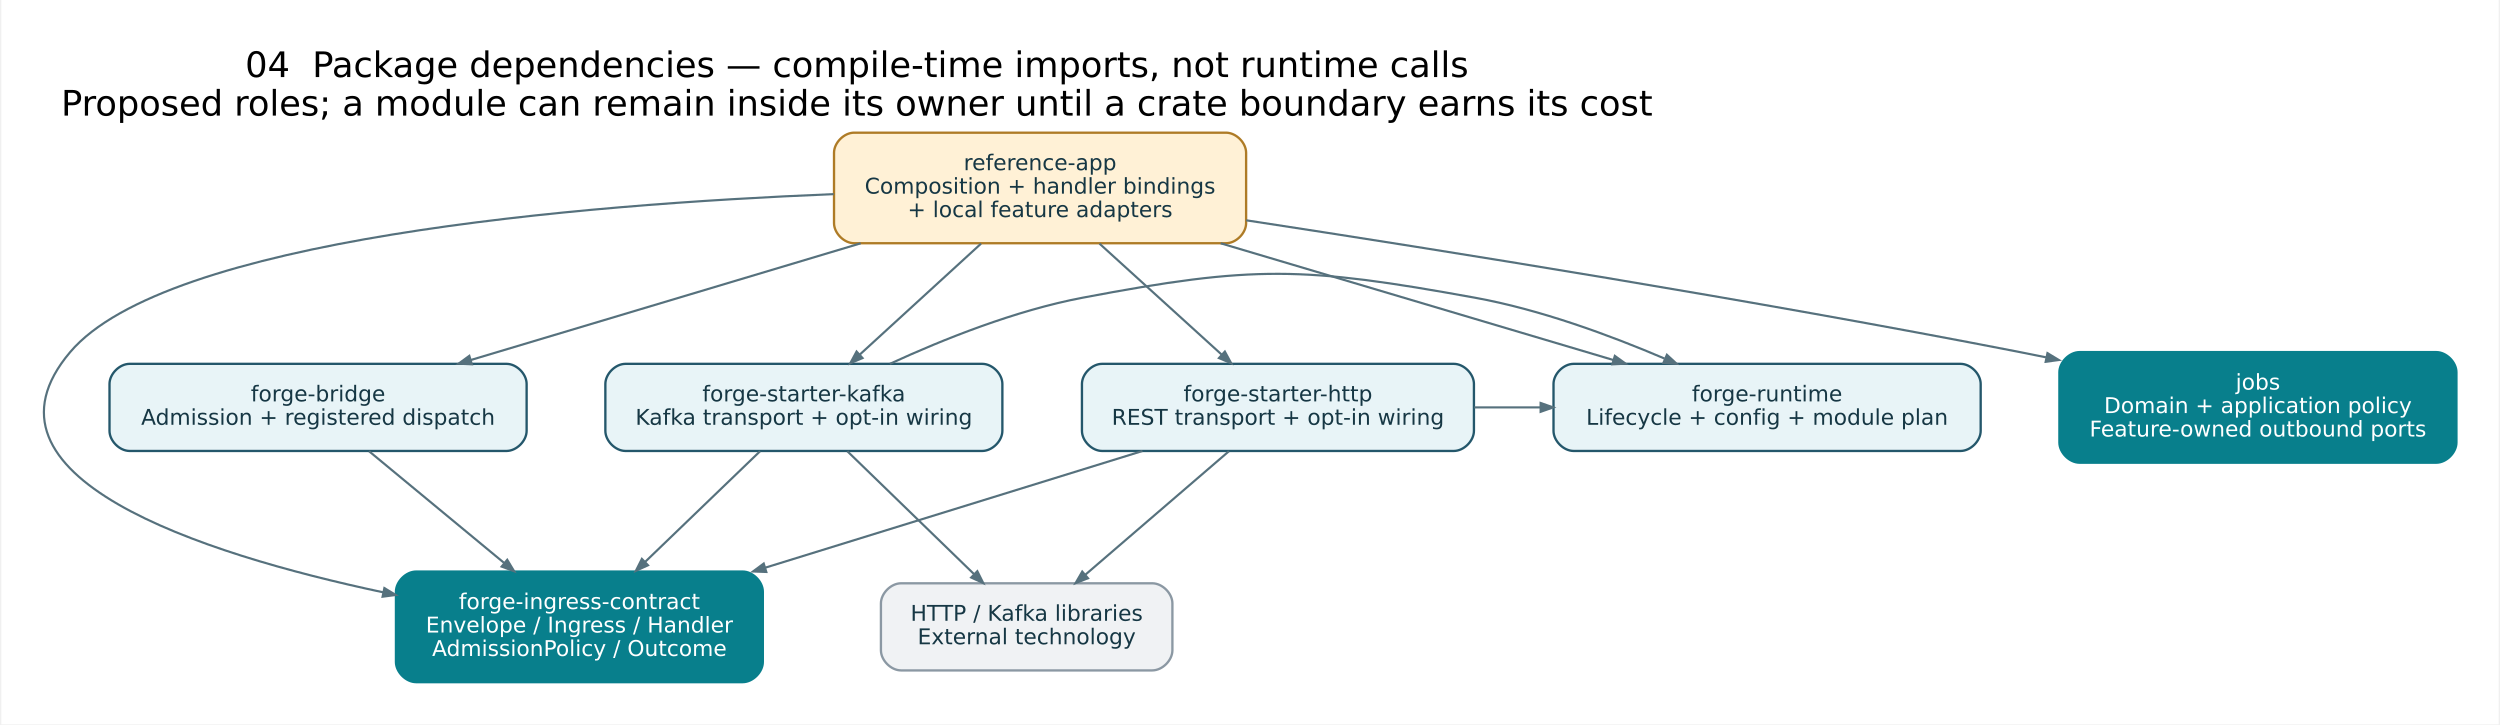
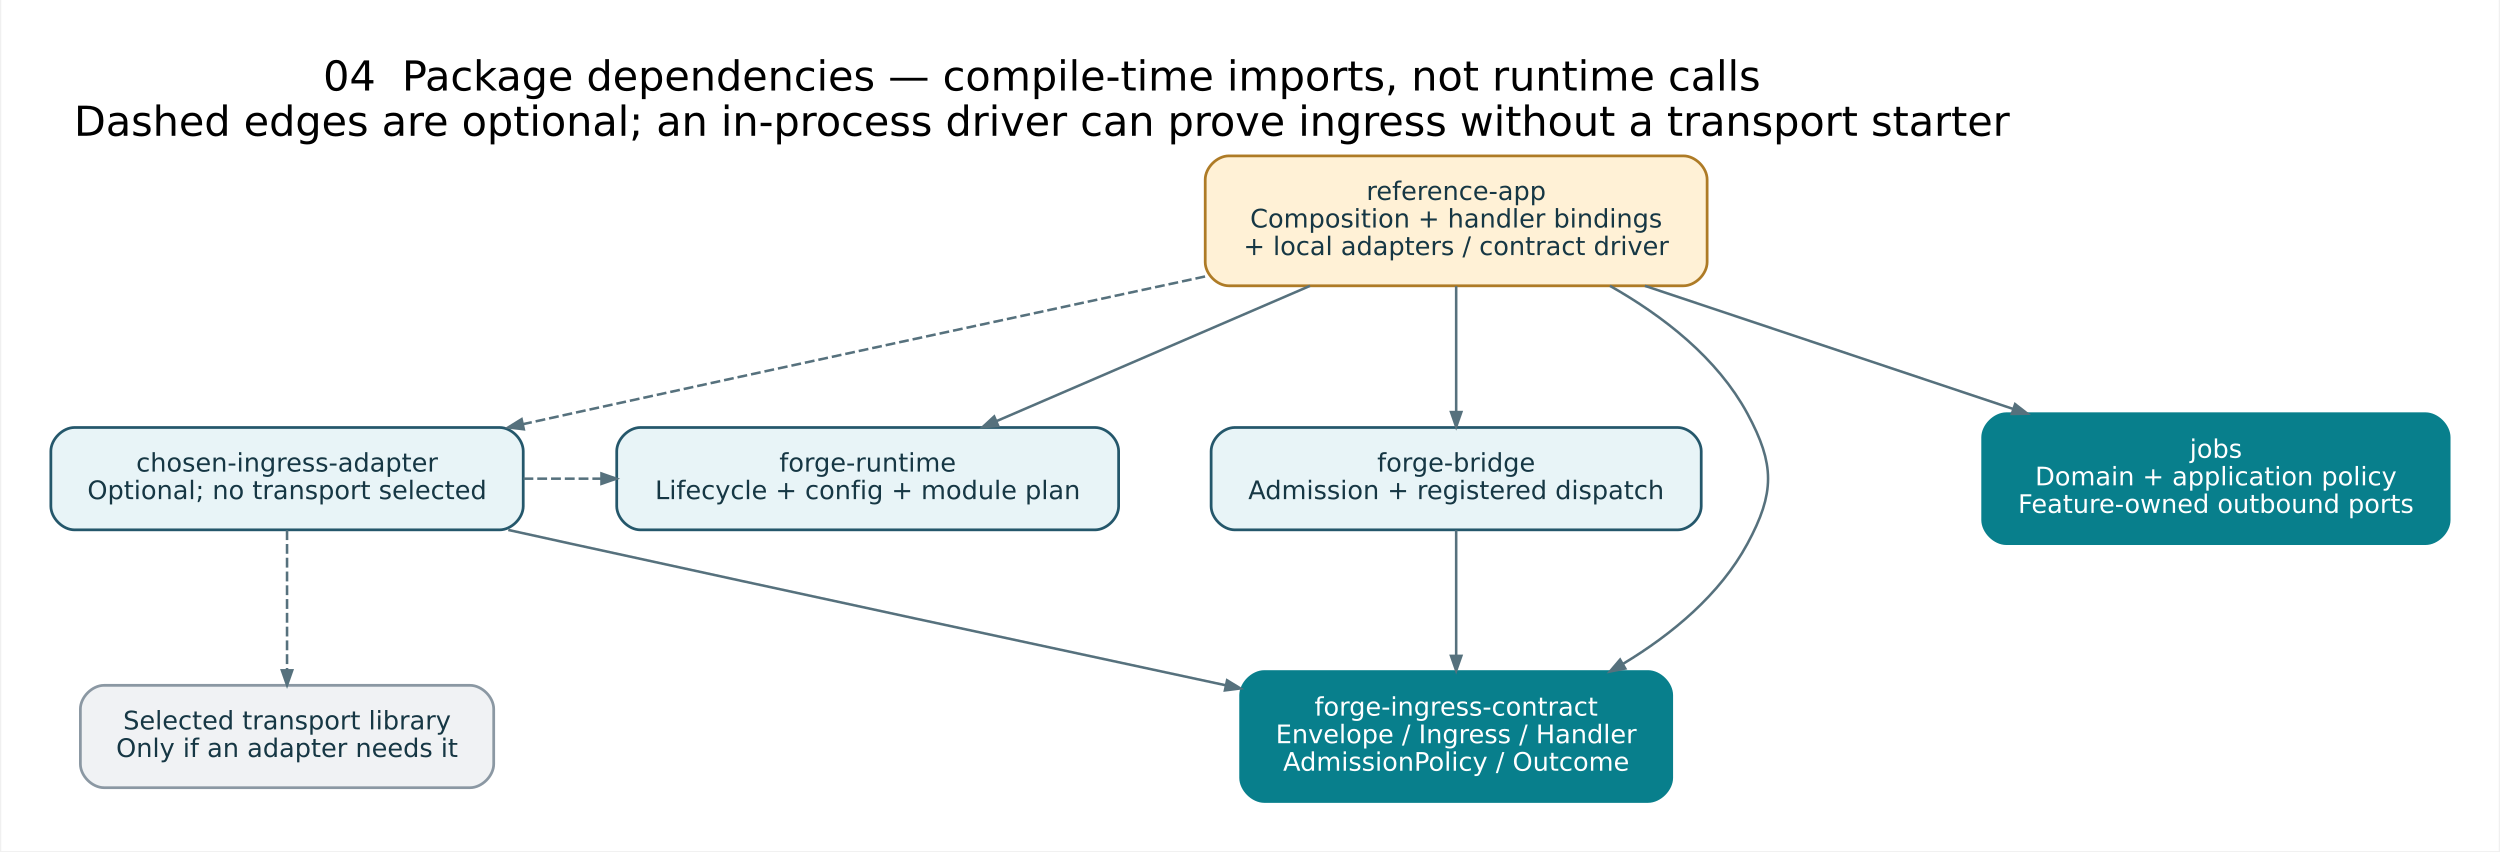
- <svg xmlns="http://www.w3.org/2000/svg" width="1491pt" height="432pt" viewBox="0.00 0.00 1490.76 432.40">
+ <svg xmlns="http://www.w3.org/2000/svg" width="1269pt" height="432pt" viewBox="0.00 0.00 1268.90 432.40">
  <g id="graph0" class="graph" transform="scale(1 1) rotate(0) translate(25.2 407.2)">
-     <polygon fill="white" stroke="transparent" points="-25.2,25.2 -25.2,-407.2 1465.56,-407.2 1465.56,25.2 -25.2,25.2" />
-     <text text-anchor="middle" x="485.5" y="-361.2" font-family="DejaVu Sans" font-size="21.00">04  Package dependencies — compile-time imports, not runtime calls</text>
-     <text text-anchor="middle" x="485.5" y="-338.2" font-family="DejaVu Sans" font-size="21.00">Proposed roles; a module can remain inside its owner until a crate boundary earns its cost</text>
+     <polygon fill="white" stroke="transparent" points="-25.2,25.2 -25.2,-407.2 1243.7,-407.2 1243.7,25.2 -25.2,25.2" />
+     <text text-anchor="middle" x="503.5" y="-361.2" font-family="DejaVu Sans" font-size="21.00">04  Package dependencies — compile-time imports, not runtime calls</text>
+     <text text-anchor="middle" x="503.5" y="-338.2" font-family="DejaVu Sans" font-size="21.00">Dashed edges are optional; an in-process driver can prove ingress without a transport starter</text>
    <g id="node1" class="node">
-       <path fill="#fff1d6" stroke="#ae7b26" stroke-width="1.4" d="M705.86,-328C705.86,-328 483.86,-328 483.86,-328 477.86,-328 471.86,-322 471.86,-316 471.86,-316 471.86,-274 471.86,-274 471.86,-268 477.86,-262 483.86,-262 483.86,-262 705.86,-262 705.86,-262 711.86,-262 717.86,-268 717.86,-274 717.86,-274 717.86,-316 717.86,-316 717.86,-322 711.86,-328 705.86,-328" />
-       <text text-anchor="middle" x="594.86" y="-305.6" font-family="DejaVu Sans" font-size="13.00" fill="#163744">reference-app</text>
-       <text text-anchor="middle" x="594.86" y="-291.6" font-family="DejaVu Sans" font-size="13.00" fill="#163744">Composition + handler bindings</text>
-       <text text-anchor="middle" x="594.86" y="-277.6" font-family="DejaVu Sans" font-size="13.00" fill="#163744">+ local feature adapters</text>
+       <path fill="#fff1d6" stroke="#ae7b26" stroke-width="1.4" d="M829.5,-328C829.5,-328 598.5,-328 598.5,-328 592.5,-328 586.5,-322 586.5,-316 586.5,-316 586.5,-274 586.5,-274 586.5,-268 592.5,-262 598.5,-262 598.5,-262 829.5,-262 829.5,-262 835.5,-262 841.5,-268 841.5,-274 841.5,-274 841.5,-316 841.5,-316 841.5,-322 835.5,-328 829.5,-328" />
+       <text text-anchor="middle" x="714" y="-305.6" font-family="DejaVu Sans" font-size="13.00" fill="#163744">reference-app</text>
+       <text text-anchor="middle" x="714" y="-291.6" font-family="DejaVu Sans" font-size="13.00" fill="#163744">Composition + handler bindings</text>
+       <text text-anchor="middle" x="714" y="-277.6" font-family="DejaVu Sans" font-size="13.00" fill="#163744">+ local adapters / contract driver</text>
    </g>
    <g id="node2" class="node">
-       <path fill="#e8f4f7" stroke="#24576b" stroke-width="1.4" d="M841.86,-190C841.86,-190 631.86,-190 631.86,-190 625.86,-190 619.86,-184 619.86,-178 619.86,-178 619.86,-150 619.86,-150 619.86,-144 625.86,-138 631.86,-138 631.86,-138 841.86,-138 841.86,-138 847.86,-138 853.86,-144 853.86,-150 853.86,-150 853.86,-178 853.86,-178 853.86,-184 847.86,-190 841.86,-190" />
-       <text text-anchor="middle" x="736.86" y="-167.6" font-family="DejaVu Sans" font-size="13.00" fill="#163744">forge-starter-http</text>
-       <text text-anchor="middle" x="736.86" y="-153.6" font-family="DejaVu Sans" font-size="13.00" fill="#163744">REST transport + opt-in wiring</text>
+       <path fill="#e8f4f7" stroke="#24576b" stroke-width="1.4" d="M228,-190C228,-190 12,-190 12,-190 6,-190 0,-184 0,-178 0,-178 0,-150 0,-150 0,-144 6,-138 12,-138 12,-138 228,-138 228,-138 234,-138 240,-144 240,-150 240,-150 240,-178 240,-178 240,-184 234,-190 228,-190" />
+       <text text-anchor="middle" x="120" y="-167.6" font-family="DejaVu Sans" font-size="13.00" fill="#163744">chosen-ingress-adapter</text>
+       <text text-anchor="middle" x="120" y="-153.6" font-family="DejaVu Sans" font-size="13.00" fill="#163744">Optional; no transport selected</text>
+     </g>
+     <g id="edge5" class="edge">
+       <path fill="none" stroke="#56717d" stroke-width="1.3" stroke-dasharray="5,2" d="M586.42,-266.73C496.3,-247.4 372.71,-220.8 264,-197 256.15,-195.28 248.05,-193.5 239.9,-191.7" />
+       <polygon fill="#56717d" stroke="#56717d" stroke-width="1.3" points="240.29,-189.1 232.4,-190.05 239.16,-194.23 240.29,-189.1" />
+     </g>
+     <g id="node3" class="node">
+       <path fill="#e8f4f7" stroke="#24576b" stroke-width="1.4" d="M530.5,-190C530.5,-190 299.5,-190 299.5,-190 293.5,-190 287.5,-184 287.5,-178 287.5,-178 287.5,-150 287.5,-150 287.5,-144 293.5,-138 299.5,-138 299.5,-138 530.5,-138 530.5,-138 536.5,-138 542.5,-144 542.5,-150 542.5,-150 542.5,-178 542.5,-178 542.5,-184 536.5,-190 530.5,-190" />
+       <text text-anchor="middle" x="415" y="-167.6" font-family="DejaVu Sans" font-size="13.00" fill="#163744">forge-runtime</text>
+       <text text-anchor="middle" x="415" y="-153.6" font-family="DejaVu Sans" font-size="13.00" fill="#163744">Lifecycle + config + module plan</text>
    </g>
    <g id="edge1" class="edge">
-       <path fill="none" stroke="#56717d" stroke-width="1.3" d="M630.32,-261.78C652.64,-241.5 681.28,-215.49 703.24,-195.54" />
-       <polygon fill="#56717d" stroke="#56717d" stroke-width="1.3" points="705.17,-197.33 708.96,-190.35 701.64,-193.45 705.17,-197.33" />
+       <path fill="none" stroke="#56717d" stroke-width="1.3" d="M639.71,-261.95C590.85,-240.87 527.5,-213.54 480.52,-193.27" />
+       <polygon fill="#56717d" stroke="#56717d" stroke-width="1.3" points="481.35,-190.77 473.42,-190.2 479.27,-195.59 481.35,-190.77" />
    </g>
-     <g id="node3" class="node">
-       <path fill="#e8f4f7" stroke="#24576b" stroke-width="1.4" d="M560.36,-190C560.36,-190 347.36,-190 347.36,-190 341.36,-190 335.36,-184 335.36,-178 335.36,-178 335.36,-150 335.36,-150 335.36,-144 341.36,-138 347.36,-138 347.36,-138 560.36,-138 560.36,-138 566.36,-138 572.36,-144 572.36,-150 572.36,-150 572.36,-178 572.36,-178 572.36,-184 566.36,-190 560.36,-190" />
-       <text text-anchor="middle" x="453.86" y="-167.6" font-family="DejaVu Sans" font-size="13.00" fill="#163744">forge-starter-kafka</text>
-       <text text-anchor="middle" x="453.86" y="-153.6" font-family="DejaVu Sans" font-size="13.00" fill="#163744">Kafka transport + opt-in wiring</text>
+     <g id="node4" class="node">
+       <path fill="#e8f4f7" stroke="#24576b" stroke-width="1.4" d="M826.5,-190C826.5,-190 601.5,-190 601.5,-190 595.5,-190 589.5,-184 589.5,-178 589.5,-178 589.5,-150 589.5,-150 589.5,-144 595.5,-138 601.5,-138 601.5,-138 826.5,-138 826.5,-138 832.5,-138 838.5,-144 838.5,-150 838.5,-150 838.5,-178 838.5,-178 838.5,-184 832.5,-190 826.5,-190" />
+       <text text-anchor="middle" x="714" y="-167.6" font-family="DejaVu Sans" font-size="13.00" fill="#163744">forge-bridge</text>
+       <text text-anchor="middle" x="714" y="-153.6" font-family="DejaVu Sans" font-size="13.00" fill="#163744">Admission + registered dispatch</text>
    </g>
    <g id="edge2" class="edge">
-       <path fill="none" stroke="#56717d" stroke-width="1.3" d="M559.64,-261.78C537.48,-241.5 509.04,-215.49 487.24,-195.54" />
-       <polygon fill="#56717d" stroke="#56717d" stroke-width="1.3" points="488.87,-193.47 481.56,-190.35 485.32,-197.35 488.87,-193.47" />
+       <path fill="none" stroke="#56717d" stroke-width="1.3" d="M714,-261.78C714,-242.28 714,-217.47 714,-197.86" />
+       <polygon fill="#56717d" stroke="#56717d" stroke-width="1.3" points="716.63,-197.85 714,-190.35 711.38,-197.85 716.63,-197.85" />
    </g>
-     <g id="node4" class="node">
-       <path fill="#e8f4f7" stroke="#24576b" stroke-width="1.4" d="M1144.36,-190C1144.36,-190 913.36,-190 913.36,-190 907.36,-190 901.36,-184 901.36,-178 901.36,-178 901.36,-150 901.36,-150 901.36,-144 907.36,-138 913.36,-138 913.36,-138 1144.36,-138 1144.36,-138 1150.36,-138 1156.36,-144 1156.36,-150 1156.36,-150 1156.36,-178 1156.36,-178 1156.36,-184 1150.36,-190 1144.36,-190" />
-       <text text-anchor="middle" x="1028.86" y="-167.6" font-family="DejaVu Sans" font-size="13.00" fill="#163744">forge-runtime</text>
-       <text text-anchor="middle" x="1028.86" y="-153.6" font-family="DejaVu Sans" font-size="13.00" fill="#163744">Lifecycle + config + module plan</text>
+     <g id="node5" class="node">
+       <path fill="#087f8c" stroke="#087f8c" stroke-width="1.4" d="M811.5,-66C811.5,-66 616.5,-66 616.5,-66 610.5,-66 604.5,-60 604.5,-54 604.5,-54 604.5,-12 604.5,-12 604.5,-6 610.5,0 616.5,0 616.5,0 811.5,0 811.5,0 817.5,0 823.5,-6 823.5,-12 823.5,-12 823.5,-54 823.5,-54 823.5,-60 817.5,-66 811.5,-66" />
+       <text text-anchor="middle" x="714" y="-43.6" font-family="DejaVu Sans" font-size="13.00" fill="white">forge-ingress-contract</text>
+       <text text-anchor="middle" x="714" y="-29.6" font-family="DejaVu Sans" font-size="13.00" fill="white">Envelope / Ingress / Handler</text>
+       <text text-anchor="middle" x="714" y="-15.6" font-family="DejaVu Sans" font-size="13.00" fill="white">AdmissionPolicy / Outcome</text>
    </g>
    <g id="edge3" class="edge">
-       <path fill="none" stroke="#56717d" stroke-width="1.3" d="M702.7,-261.95C774.76,-240.53 868.53,-212.65 937.03,-192.3" />
-       <polygon fill="#56717d" stroke="#56717d" stroke-width="1.3" points="937.97,-194.75 944.41,-190.1 936.47,-189.72 937.97,-194.75" />
+       <path fill="none" stroke="#56717d" stroke-width="1.3" d="M792.12,-261.97C819.28,-246.59 846.74,-225.25 862,-197 875.94,-171.19 875.94,-156.81 862,-131 847.99,-105.07 823.7,-84.95 798.8,-69.93" />
+       <polygon fill="#56717d" stroke="#56717d" stroke-width="1.3" points="799.92,-67.55 792.12,-66.03 797.27,-72.08 799.92,-67.55" />
    </g>
-     <g id="node5" class="node">
-       <path fill="#e8f4f7" stroke="#24576b" stroke-width="1.4" d="M276.36,-190C276.36,-190 51.36,-190 51.36,-190 45.36,-190 39.36,-184 39.36,-178 39.36,-178 39.36,-150 39.36,-150 39.36,-144 45.36,-138 51.36,-138 51.36,-138 276.36,-138 276.36,-138 282.36,-138 288.36,-144 288.36,-150 288.36,-150 288.36,-178 288.36,-178 288.36,-184 282.36,-190 276.36,-190" />
-       <text text-anchor="middle" x="163.86" y="-167.6" font-family="DejaVu Sans" font-size="13.00" fill="#163744">forge-bridge</text>
-       <text text-anchor="middle" x="163.86" y="-153.6" font-family="DejaVu Sans" font-size="13.00" fill="#163744">Admission + registered dispatch</text>
+     <g id="node6" class="node">
+       <path fill="#087f8c" stroke="#087f8c" stroke-width="1.4" d="M1206.5,-197C1206.5,-197 993.5,-197 993.5,-197 987.5,-197 981.5,-191 981.5,-185 981.5,-185 981.5,-143 981.5,-143 981.5,-137 987.5,-131 993.5,-131 993.5,-131 1206.5,-131 1206.5,-131 1212.5,-131 1218.5,-137 1218.5,-143 1218.5,-143 1218.5,-185 1218.5,-185 1218.5,-191 1212.5,-197 1206.5,-197" />
+       <text text-anchor="middle" x="1100" y="-174.6" font-family="DejaVu Sans" font-size="13.00" fill="white">jobs</text>
+       <text text-anchor="middle" x="1100" y="-160.6" font-family="DejaVu Sans" font-size="13.00" fill="white">Domain + application policy</text>
+       <text text-anchor="middle" x="1100" y="-146.6" font-family="DejaVu Sans" font-size="13.00" fill="white">Feature-owned outbound ports</text>
    </g>
    <g id="edge4" class="edge">
-       <path fill="none" stroke="#56717d" stroke-width="1.3" d="M487.76,-261.95C416.2,-240.53 323.07,-212.65 255.05,-192.3" />
-       <polygon fill="#56717d" stroke="#56717d" stroke-width="1.3" points="255.66,-189.74 247.72,-190.1 254.15,-194.77 255.66,-189.74" />
+       <path fill="none" stroke="#56717d" stroke-width="1.3" d="M809.91,-261.95C866.76,-242.95 938.81,-218.87 996.88,-199.46" />
+       <polygon fill="#56717d" stroke="#56717d" stroke-width="1.3" points="997.97,-201.87 1004.25,-197 996.3,-196.89 997.97,-201.87" />
    </g>
-     <g id="node6" class="node">
-       <path fill="#087f8c" stroke="#087f8c" stroke-width="1.4" d="M417.36,-66C417.36,-66 222.36,-66 222.36,-66 216.36,-66 210.36,-60 210.36,-54 210.36,-54 210.36,-12 210.36,-12 210.36,-6 216.36,0 222.36,0 222.36,0 417.36,0 417.36,0 423.36,0 429.36,-6 429.36,-12 429.36,-12 429.36,-54 429.36,-54 429.36,-60 423.36,-66 417.36,-66" />
-       <text text-anchor="middle" x="319.86" y="-43.6" font-family="DejaVu Sans" font-size="13.00" fill="white">forge-ingress-contract</text>
-       <text text-anchor="middle" x="319.86" y="-29.6" font-family="DejaVu Sans" font-size="13.00" fill="white">Envelope / Ingress / Handler</text>
-       <text text-anchor="middle" x="319.86" y="-15.6" font-family="DejaVu Sans" font-size="13.00" fill="white">AdmissionPolicy / Outcome</text>
+     <g id="edge7" class="edge">
+       <path fill="none" stroke="#56717d" stroke-width="1.3" stroke-dasharray="5,2" d="M240.13,-164C253.27,-164 266.4,-164 279.53,-164" />
+       <polygon fill="#56717d" stroke="#56717d" stroke-width="1.3" points="279.76,-166.63 287.26,-164 279.76,-161.38 279.76,-166.63" />
    </g>
-     <g id="edge5" class="edge">
-       <path fill="none" stroke="#56717d" stroke-width="1.3" d="M471.67,-291.32C319.33,-285.11 73.06,-264.59 15.86,-197 -47.02,-122.71 92.45,-77.06 202.69,-53.62" />
-       <polygon fill="#56717d" stroke="#56717d" stroke-width="1.3" points="203.44,-56.14 210.24,-52.03 202.37,-51 203.44,-56.14" />
+     <g id="edge6" class="edge">
+       <path fill="none" stroke="#56717d" stroke-width="1.3" d="M232.4,-137.95C243.08,-135.59 253.74,-133.25 264,-131 376.96,-106.28 505.97,-78.51 596.81,-59.05" />
+       <polygon fill="#56717d" stroke="#56717d" stroke-width="1.3" points="597.6,-61.56 604.38,-57.43 596.5,-56.43 597.6,-61.56" />
    </g>
    <g id="node7" class="node">
-       <path fill="#087f8c" stroke="#087f8c" stroke-width="1.4" d="M1428.36,-197C1428.36,-197 1215.36,-197 1215.36,-197 1209.36,-197 1203.36,-191 1203.36,-185 1203.36,-185 1203.36,-143 1203.36,-143 1203.36,-137 1209.36,-131 1215.36,-131 1215.36,-131 1428.36,-131 1428.36,-131 1434.36,-131 1440.36,-137 1440.36,-143 1440.36,-143 1440.36,-185 1440.36,-185 1440.36,-191 1434.36,-197 1428.36,-197" />
-       <text text-anchor="middle" x="1321.86" y="-174.6" font-family="DejaVu Sans" font-size="13.00" fill="white">jobs</text>
-       <text text-anchor="middle" x="1321.86" y="-160.6" font-family="DejaVu Sans" font-size="13.00" fill="white">Domain + application policy</text>
-       <text text-anchor="middle" x="1321.86" y="-146.6" font-family="DejaVu Sans" font-size="13.00" fill="white">Feature-owned outbound ports</text>
-     </g>
-     <g id="edge6" class="edge">
-       <path fill="none" stroke="#56717d" stroke-width="1.3" d="M717.92,-275.69C836.55,-257.55 1020.97,-228.05 1179.86,-197 1184.94,-196.01 1190.12,-194.97 1195.35,-193.9" />
-       <polygon fill="#56717d" stroke="#56717d" stroke-width="1.3" points="1196.22,-196.4 1203.03,-192.3 1195.16,-191.25 1196.22,-196.4" />
-     </g>
-     <g id="edge7" class="edge">
-       <path fill="none" stroke="#56717d" stroke-width="1.3" d="M854.06,-164C867.18,-164 880.31,-164 893.44,-164" />
-       <polygon fill="#56717d" stroke="#56717d" stroke-width="1.3" points="893.67,-166.63 901.17,-164 893.67,-161.38 893.67,-166.63" />
+       <path fill="#f0f2f4" stroke="#8b98a3" stroke-width="1.4" d="M213,-59C213,-59 27,-59 27,-59 21,-59 15,-53 15,-47 15,-47 15,-19 15,-19 15,-13 21,-7 27,-7 27,-7 213,-7 213,-7 219,-7 225,-13 225,-19 225,-19 225,-47 225,-47 225,-53 219,-59 213,-59" />
+       <text text-anchor="middle" x="120" y="-36.6" font-family="DejaVu Sans" font-size="13.00" fill="#163744">Selected transport library</text>
+       <text text-anchor="middle" x="120" y="-22.6" font-family="DejaVu Sans" font-size="13.00" fill="#163744">Only if an adapter needs it</text>
    </g>
    <g id="edge8" class="edge">
-       <path fill="none" stroke="#56717d" stroke-width="1.3" d="M655.96,-137.97C591.85,-118.14 501.57,-90.21 430.73,-68.3" />
-       <polygon fill="#56717d" stroke="#56717d" stroke-width="1.3" points="431.44,-65.77 423.5,-66.06 429.89,-70.79 431.44,-65.77" />
-     </g>
-     <g id="node8" class="node">
-       <path fill="#f0f2f4" stroke="#8b98a3" stroke-width="1.4" d="M661.86,-59C661.86,-59 511.86,-59 511.86,-59 505.86,-59 499.86,-53 499.86,-47 499.86,-47 499.86,-19 499.86,-19 499.86,-13 505.86,-7 511.86,-7 511.86,-7 661.86,-7 661.86,-7 667.86,-7 673.86,-13 673.86,-19 673.86,-19 673.86,-47 673.86,-47 673.86,-53 667.86,-59 661.86,-59" />
-       <text text-anchor="middle" x="586.86" y="-36.6" font-family="DejaVu Sans" font-size="13.00" fill="#163744">HTTP / Kafka libraries</text>
-       <text text-anchor="middle" x="586.86" y="-22.6" font-family="DejaVu Sans" font-size="13.00" fill="#163744">External technology</text>
+       <path fill="none" stroke="#56717d" stroke-width="1.3" stroke-dasharray="5,2" d="M120,-137.82C120,-117.49 120,-88.73 120,-66.63" />
+       <polygon fill="#56717d" stroke="#56717d" stroke-width="1.3" points="122.63,-66.62 120,-59.12 117.38,-66.62 122.63,-66.62" />
    </g>
    <g id="edge9" class="edge">
-       <path fill="none" stroke="#56717d" stroke-width="1.3" d="M707.58,-137.82C683.01,-116.69 647.85,-86.45 621.8,-64.05" />
-       <polygon fill="#56717d" stroke="#56717d" stroke-width="1.3" points="623.46,-62.02 616.06,-59.12 620.04,-66 623.46,-62.02" />
-     </g>
-     <g id="edge10" class="edge">
-       <path fill="none" stroke="#56717d" stroke-width="1.3" d="M505.22,-190.01C537.39,-204.82 580.23,-221.89 620.36,-229.5 722.54,-248.88 752.03,-248.07 854.36,-229.5 893.28,-222.44 934.83,-207.18 967.61,-193.17" />
-       <polygon fill="#56717d" stroke="#56717d" stroke-width="1.3" points="969.05,-195.4 974.89,-190.02 966.97,-190.59 969.05,-195.4" />
-     </g>
-     <g id="edge11" class="edge">
-       <path fill="none" stroke="#56717d" stroke-width="1.3" d="M427.7,-137.82C408.18,-119.03 381.18,-93.04 359.08,-71.76" />
-       <polygon fill="#56717d" stroke="#56717d" stroke-width="1.3" points="360.8,-69.77 353.58,-66.46 357.16,-73.56 360.8,-69.77" />
-     </g>
-     <g id="edge12" class="edge">
-       <path fill="none" stroke="#56717d" stroke-width="1.3" d="M479.82,-137.82C501.51,-116.78 532.52,-86.71 555.58,-64.34" />
-       <polygon fill="#56717d" stroke="#56717d" stroke-width="1.3" points="557.41,-66.22 560.96,-59.12 553.75,-62.45 557.41,-66.22" />
-     </g>
-     <g id="edge13" class="edge">
-       <path fill="none" stroke="#56717d" stroke-width="1.3" d="M194.31,-137.82C217.21,-118.88 248.96,-92.63 274.8,-71.26" />
-       <polygon fill="#56717d" stroke="#56717d" stroke-width="1.3" points="276.78,-73.03 280.89,-66.22 273.44,-68.98 276.78,-73.03" />
+       <path fill="none" stroke="#56717d" stroke-width="1.3" d="M714,-137.82C714,-119.75 714,-95.01 714,-74.22" />
+       <polygon fill="#56717d" stroke="#56717d" stroke-width="1.3" points="716.63,-73.96 714,-66.46 711.38,-73.96 716.63,-73.96" />
    </g>
  </g>
</svg>
